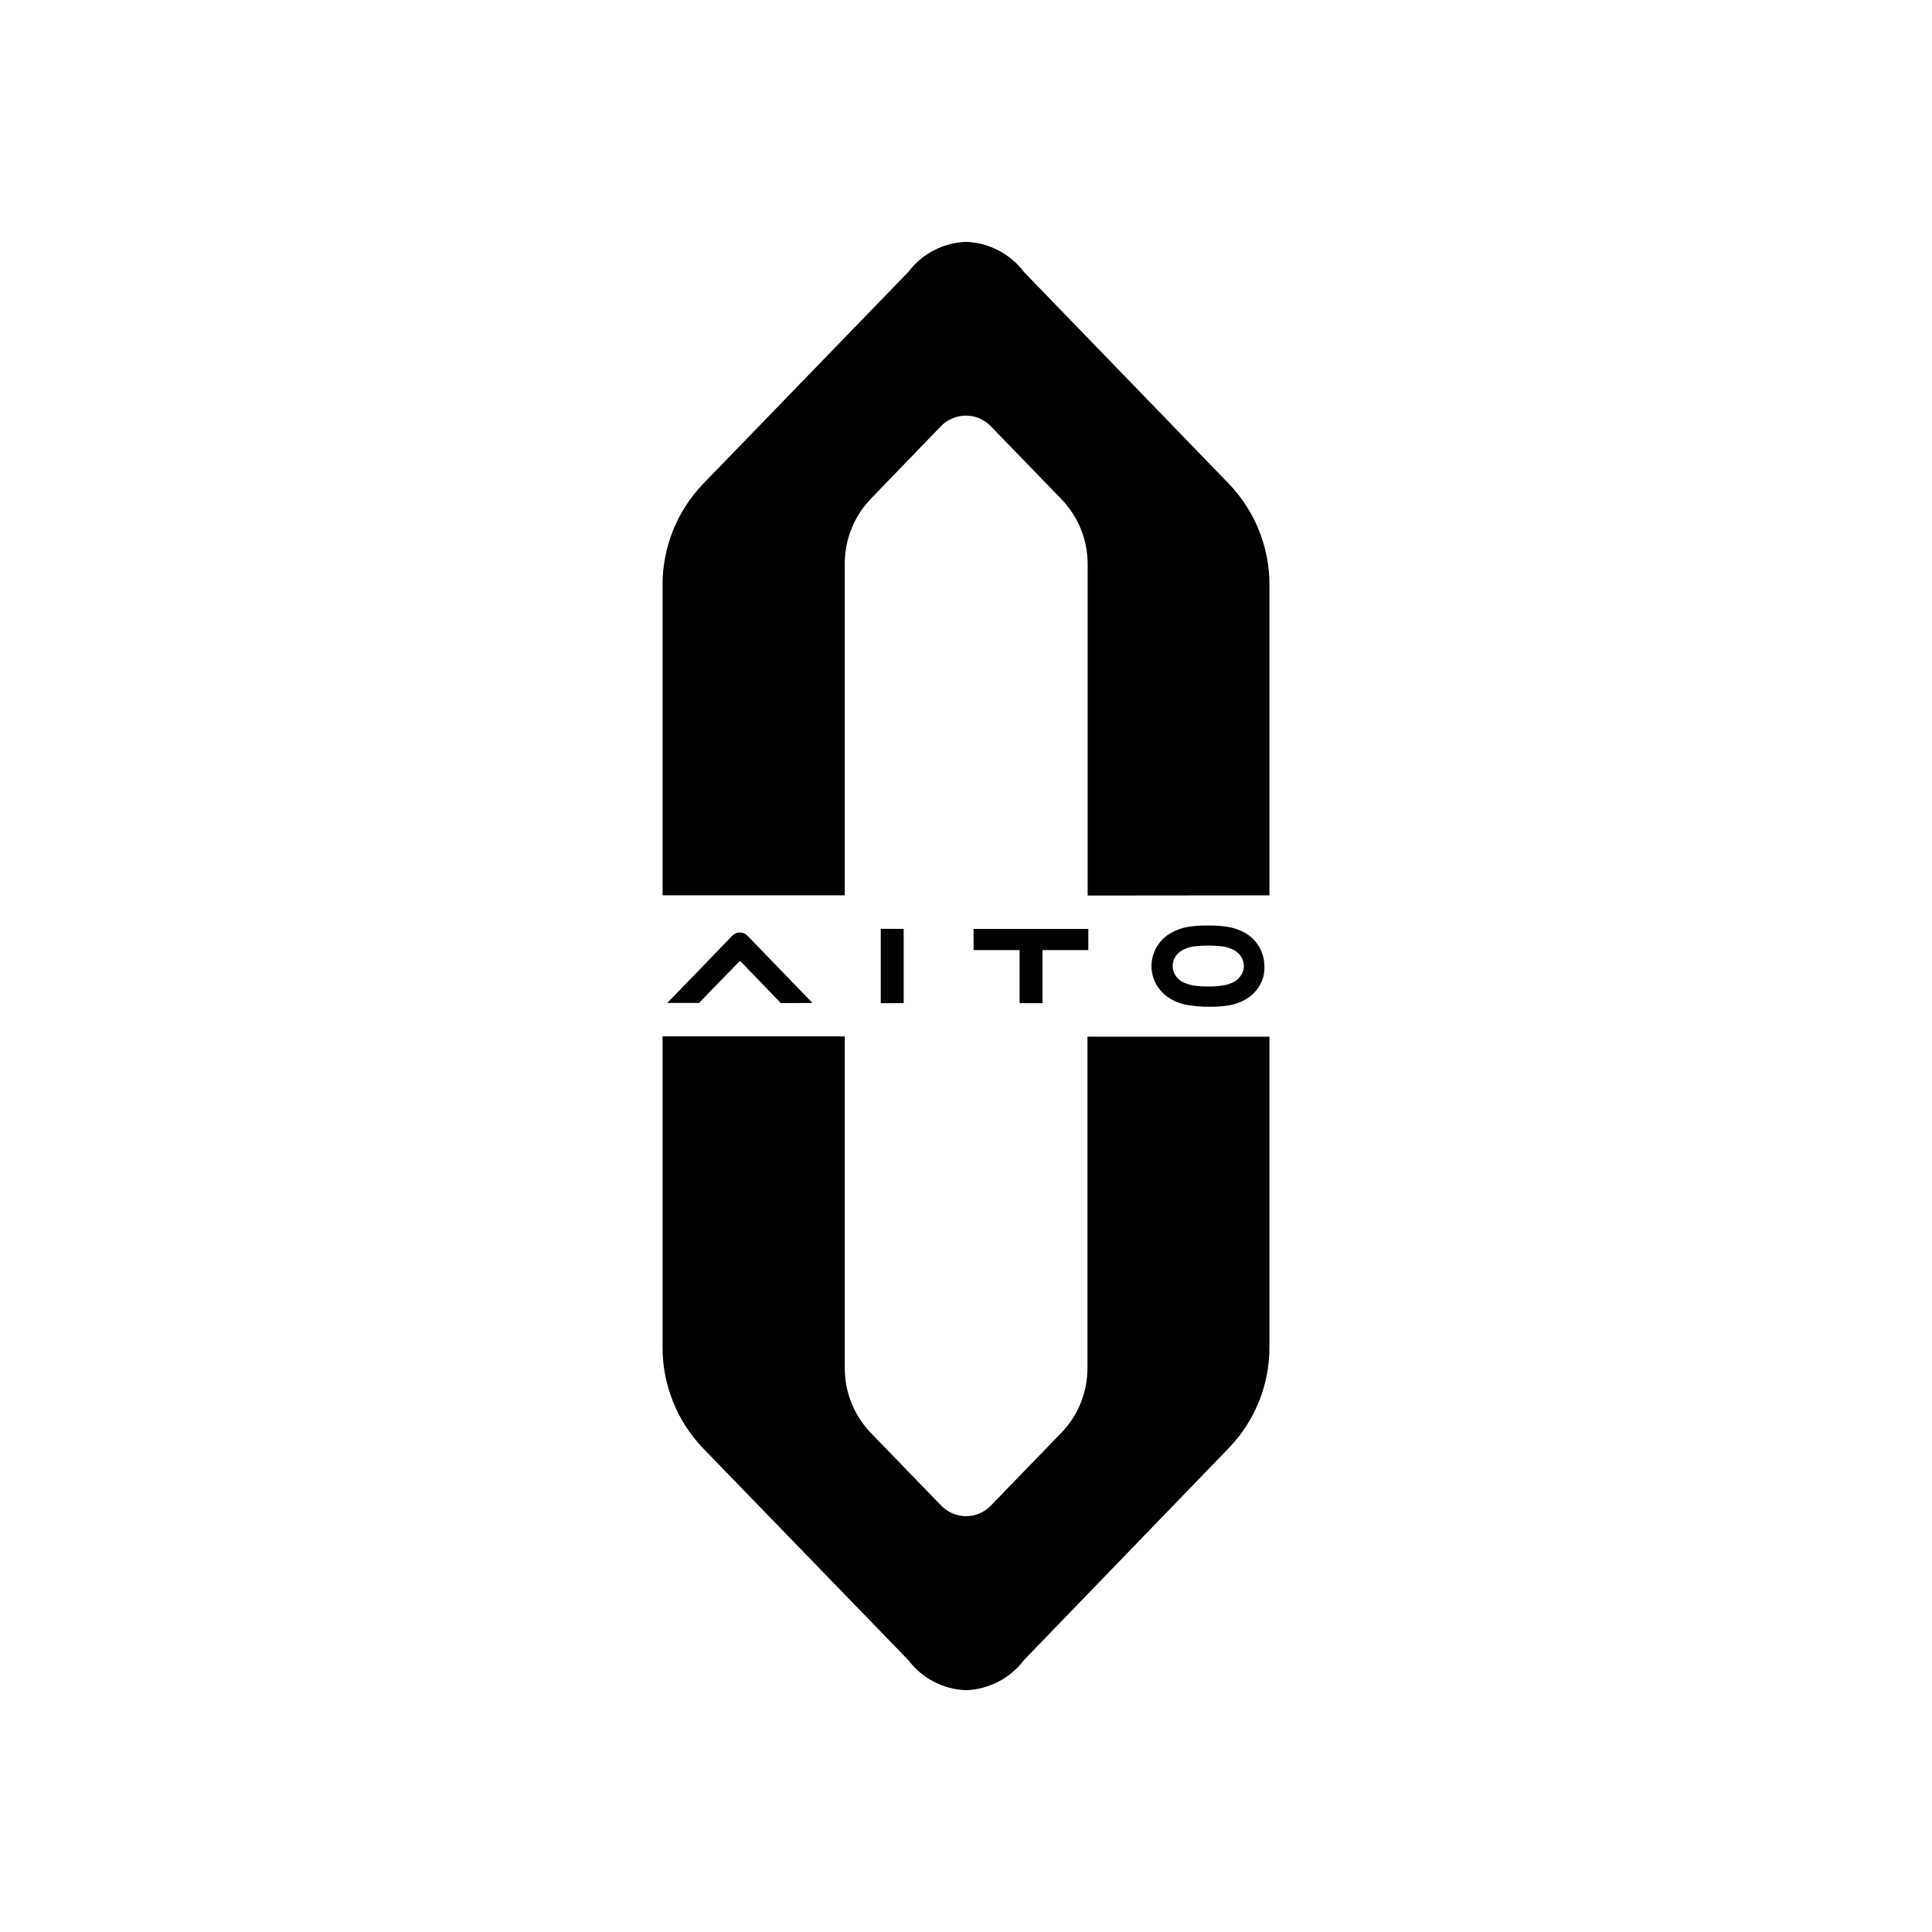
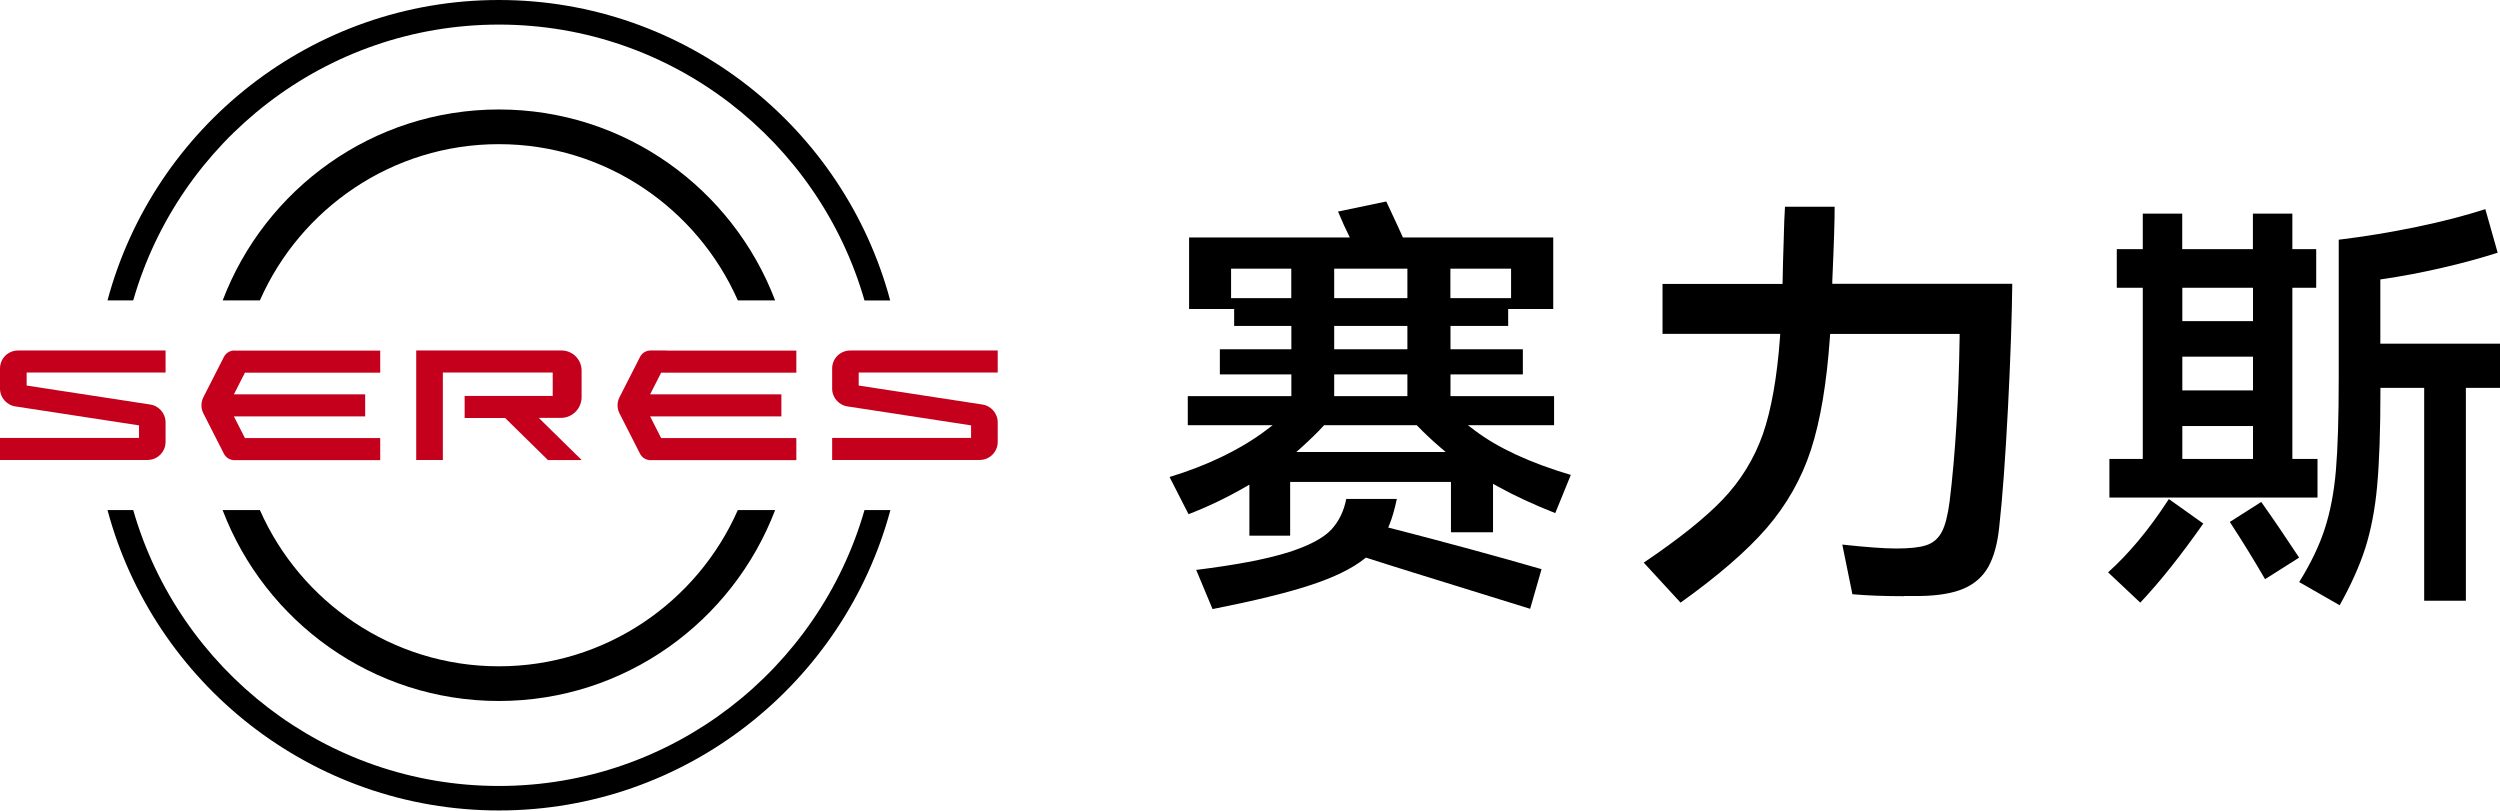
- <svg xmlns="http://www.w3.org/2000/svg" width="32" height="32" viewBox="0 0 32 32" version="1.1" id="svg849">
-   <defs id="defs853" />
-   <g id="组_38926" data-name="组 38926" transform="translate(-6014 -236)">
-     <g id="组_38898" data-name="组 38898" transform="translate(3177.598 121.809)">
-       <path id="联合_142" data-name="联合 142" d="M4.069,23.489l-3.4-3.509A2.413,2.413,0,0,1,0,18.3v-5.14H3.018v5.488a1.546,1.546,0,0,0,.432,1.08l1.162,1.2a.576.576,0,0,0,.414.179.57.57,0,0,0,.415-.179l1.162-1.2a1.542,1.542,0,0,0,.435-1.08V13.165h3.014V18.3a2.4,2.4,0,0,1-.67,1.675L5.987,23.489a1.257,1.257,0,0,1-.961.5A1.253,1.253,0,0,1,4.069,23.489ZM8.711,12.643A.839.839,0,0,1,8.4,12.53a.669.669,0,0,1-.224-.234.627.627,0,0,1-.078-.309.635.635,0,0,1,.31-.533.853.853,0,0,1,.3-.109,1.913,1.913,0,0,1,.324-.021,1.842,1.842,0,0,1,.322.021.874.874,0,0,1,.309.109.635.635,0,0,1,.305.533A.577.577,0,0,1,9.9,12.3a.63.63,0,0,1-.222.234.809.809,0,0,1-.31.114,1.9,1.9,0,0,1-.327.021A1.954,1.954,0,0,1,8.711,12.643Zm.09-.974a.567.567,0,0,0-.2.068.3.3,0,0,0-.152.254.283.283,0,0,0,.036.142.317.317,0,0,0,.11.116.575.575,0,0,0,.2.067,1.327,1.327,0,0,0,.242.017,1.3,1.3,0,0,0,.242-.017.537.537,0,0,0,.2-.067.334.334,0,0,0,.113-.119.273.273,0,0,0,.037-.139.307.307,0,0,0-.152-.254.6.6,0,0,0-.2-.068,2.093,2.093,0,0,0-.476,0Zm-2.887.94V11.73H5.152v-.35h1.9v.35H6.293v.879Zm-2.3,0v-1.23h.38v1.23Zm-1.654,0L1.3,11.925a.032.032,0,0,0-.019-.007c-.006,0-.014,0-.015.007-.224.227-.442.454-.661.681H.078q.541-.556,1.079-1.116a.173.173,0,0,1,.247,0c.359.372.721.745,1.079,1.116Zm5.081-1.782V5.335A1.546,1.546,0,0,0,6.6,4.255l-1.162-1.2a.57.57,0,0,0-.415-.177.577.577,0,0,0-.414.177L3.45,4.255a1.55,1.55,0,0,0-.432,1.08v5.488H0V5.684A2.414,2.414,0,0,1,.671,4.009L4.069.5A1.254,1.254,0,0,1,5.026,0a1.258,1.258,0,0,1,.961.5L9.382,4.009a2.406,2.406,0,0,1,.67,1.675v5.14Z" transform="translate(2847.376 118.197)" stroke="rgba(0,0,0,0)" stroke-miterlimit="10" stroke-width="1" />
+ <svg xmlns="http://www.w3.org/2000/svg" id="Layer_2" viewBox="0 0 267.41 86.69">
+   <defs>
+     <style>
+       .cls-1 {
+         fill: #c4001c;
+       }
+     </style>
+   </defs>
+   <g id="_图层_1" data-name="图层_1">
+     <g>
+       <g>
+         <g>
+           <path class="cls-1" d="M62.21,49.2l-4.58-4.5h2.36c1.23,0,2.22-1,2.22-2.22v-2.84c0-1.19-.96-2.15-2.15-2.15h-15.54v11.71h2.85v-9.35h11.75v2.5h-9.42v2.36h4.33l4.58,4.5h3.6Z" />
+           <path class="cls-1" d="M25.07,37.49c-.47,0-.91.27-1.12.69l-2.2,4.32c-.27.54-.27,1.17,0,1.71l2.2,4.32c.21.42.65.69,1.12.69h15.6v-2.36h-14.47l-1.18-2.32h14.04v-2.36h-14.04l1.18-2.32h14.47v-2.36h-15.6Z" />
+           <path class="cls-1" d="M71.28,37.49h-1.7c-.47,0-.91.27-1.12.69l-2.2,4.32c-.27.54-.27,1.17,0,1.71l2.2,4.32c.21.42.65.69,1.12.69h15.6v-2.36h-14.46l-1.18-2.32h14.04v-2.36h-14.04l1.18-2.32h14.46v-2.36h-13.9Z" />
+           <path class="cls-1" d="M1.7,43.48l13.17,2.02v1.34H0v2.36h15.78c1.07,0,1.93-.87,1.93-1.93v-2.09c0-.98-.73-1.8-1.7-1.92l-13.16-2.02v-1.39h14.86v-2.36H1.93c-1.07,0-1.93.86-1.93,1.93v2.14c0,.98.73,1.8,1.7,1.92" />
+           <path class="cls-1" d="M106.72,39.85v-2.36h-15.78c-1.07,0-1.93.86-1.93,1.93v2.14c0,.98.73,1.8,1.7,1.92l13.16,2.02v1.34h-14.86v2.36h15.78c1.07,0,1.93-.87,1.93-1.93v-2.09c0-.98-.73-1.8-1.7-1.92l-13.17-2.02v-1.39h14.87Z" />
+         </g>
+         <path d="M27.8,32.13c4.33-9.83,14.15-16.71,25.56-16.71s21.23,6.89,25.56,16.71h3.99c-4.54-11.92-16.05-20.42-29.55-20.42s-25.01,8.51-29.54,20.42h3.99Z" />
+         <path d="M78.92,54.56c-4.33,9.83-14.15,16.71-25.56,16.71s-21.23-6.89-25.56-16.71h-3.99c4.54,11.92,16.05,20.42,29.55,20.42s25.01-8.51,29.55-20.42h-3.99Z" />
+         <path d="M92.47,54.56c-4.88,17.01-20.55,29.51-39.11,29.51s-34.23-12.5-39.11-29.51h-2.75c4.95,18.48,21.84,32.13,41.87,32.13s36.91-13.65,41.87-32.13h-2.75Z" />
+         <path d="M14.25,32.13C19.13,15.12,34.8,2.63,53.36,2.63s34.23,12.5,39.11,29.51h2.75C90.27,13.65,73.38,0,53.36,0S16.45,13.65,11.5,32.13h2.75Z" />
+       </g>
+       <path d="M137.58,59.14c-2.22.69-5.46,1.3-9.63,1.82l1.75,4.19c4.45-.88,7.97-1.74,10.46-2.56,2.54-.83,4.5-1.79,5.82-2.85l.12-.1.15.05c1.44.46,3,.96,4.91,1.55l12.51,3.88,1.22-4.24c-4.83-1.4-10.24-2.87-16.07-4.37l-.33-.08.13-.32c.3-.73.56-1.65.79-2.74h-5.41c-.25,1.3-.79,2.41-1.61,3.29-.87.93-2.49,1.77-4.81,2.49Z" />
+       <path d="M166.35,54.9l1.67-4.1c-4.35-1.29-7.81-2.89-10.3-4.78l-.71-.54h9.22v-3.11h-11.08v-2.32h7.74v-2.69h-7.74v-2.5h6.17v-1.81h4.82v-7.65h-16.08l-.08-.18c-.18-.42-.75-1.65-1.7-3.67l-5.16,1.08.64,1.47.62,1.3h-17.19v7.65h4.82v1.81h6.12v2.5h-7.65v2.69h7.65v2.32h-11.08v3.11h9.08l-.71.54c-1.3.99-2.89,1.95-4.73,2.84-1.73.84-3.61,1.56-5.59,2.16l2.03,3.98c2.03-.78,4.06-1.75,6.06-2.9l.45-.26v5.46h4.36v-5.75h17.2v5.38h4.5v-5.18l.45.25c1.79,1,3.89,1.97,6.22,2.89ZM155.14,28.74h6.49v3.15h-6.49v-3.15ZM142.71,28.74h7.83v3.15h-7.83v-3.15ZM142.71,34.86h7.83v2.5h-7.83v-2.5ZM142.71,40.05h7.83v2.32h-7.83v-2.32ZM138.12,31.89h-6.44v-3.15h6.44v3.15ZM138.66,48.35l.58-.52c.95-.86,1.73-1.62,2.3-2.25l.09-.1h9.91l.09.09c.72.75,1.53,1.51,2.39,2.25l.62.53h-15.96Z" />
+       <path d="M203.67,63.75h1.72c1.95-.03,3.54-.3,4.7-.81,1.14-.5,2.01-1.28,2.59-2.31.59-1.06.99-2.51,1.17-4.31.34-3.03.65-7.29.93-12.67.27-5.24.42-9.71.46-13.29h-19.25v-.31c.18-4.05.26-6.72.25-7.94h-5.31c-.06.99-.1,1.97-.12,2.91v.09c-.03,1.05-.06,2-.09,2.88l-.05,2.38h-12.84v5.34h12.59l-.02.32c-.31,4.3-.93,7.8-1.84,10.42-.93,2.63-2.38,4.99-4.33,7.02-1.88,1.96-4.71,4.22-8.41,6.71l3.94,4.28c4-2.86,7.1-5.54,9.21-7.98,2.14-2.48,3.74-5.3,4.74-8.38,1.01-3.1,1.69-7.17,2.03-12.1l.02-.28h13.85v.3c-.1,6.7-.46,12.63-1.07,17.61-.19,1.45-.46,2.54-.82,3.23-.38.74-.95,1.23-1.71,1.47-.71.23-1.76.34-3.2.34-1.25,0-3.19-.14-5.75-.42l1.08,5.31c1.53.14,3.39.21,5.55.21Z" />
+       <g>
+         <path d="M226.42,30.78h2.78v18.31h-3.57v4.13h22.26v-4.13h-2.69v-18.31h2.55v-4.13h-2.55v-3.8h-4.22v3.8h-7.56v-3.8h-4.22v3.8h-2.78v4.13ZM233.43,30.78h7.56v3.57h-7.56v-3.57ZM233.43,38.15h7.56v3.61h-7.56v-3.61ZM233.43,45.57h7.56v3.52h-7.56v-3.52Z" />
+         <path d="M235.67,56l-3.68-2.62-.2.3c-1.97,3.02-4.09,5.55-6.3,7.54l3.44,3.24c2.07-2.19,4.34-5.03,6.74-8.46Z" />
+       </g>
+       <path d="M267.41,36.76h-12.8v-6.87l.26-.04c1.95-.28,4.08-.68,6.33-1.2,2.15-.49,4.15-1.04,5.96-1.62l-1.32-4.66c-2.07.67-4.51,1.31-7.25,1.88-2.77.58-5.61,1.05-8.43,1.39v14.75c0,4.22-.1,7.55-.3,9.9-.2,2.37-.61,4.5-1.22,6.35-.58,1.77-1.49,3.66-2.71,5.62l4.33,2.48c1.21-2.16,2.12-4.2,2.73-6.08.62-1.95,1.06-4.21,1.28-6.7.23-2.51.35-5.93.35-10.17v-.3h4.68v22.77h4.46v-22.77h3.66v-4.73Z" />
+       <path d="M245.92,59.64c-1.42-2.16-2.78-4.16-4.05-5.95h0s-3.36,2.14-3.36,2.14c1.35,2.06,2.61,4.12,3.77,6.12l3.65-2.31Z" />
    </g>
  </g>
</svg>
